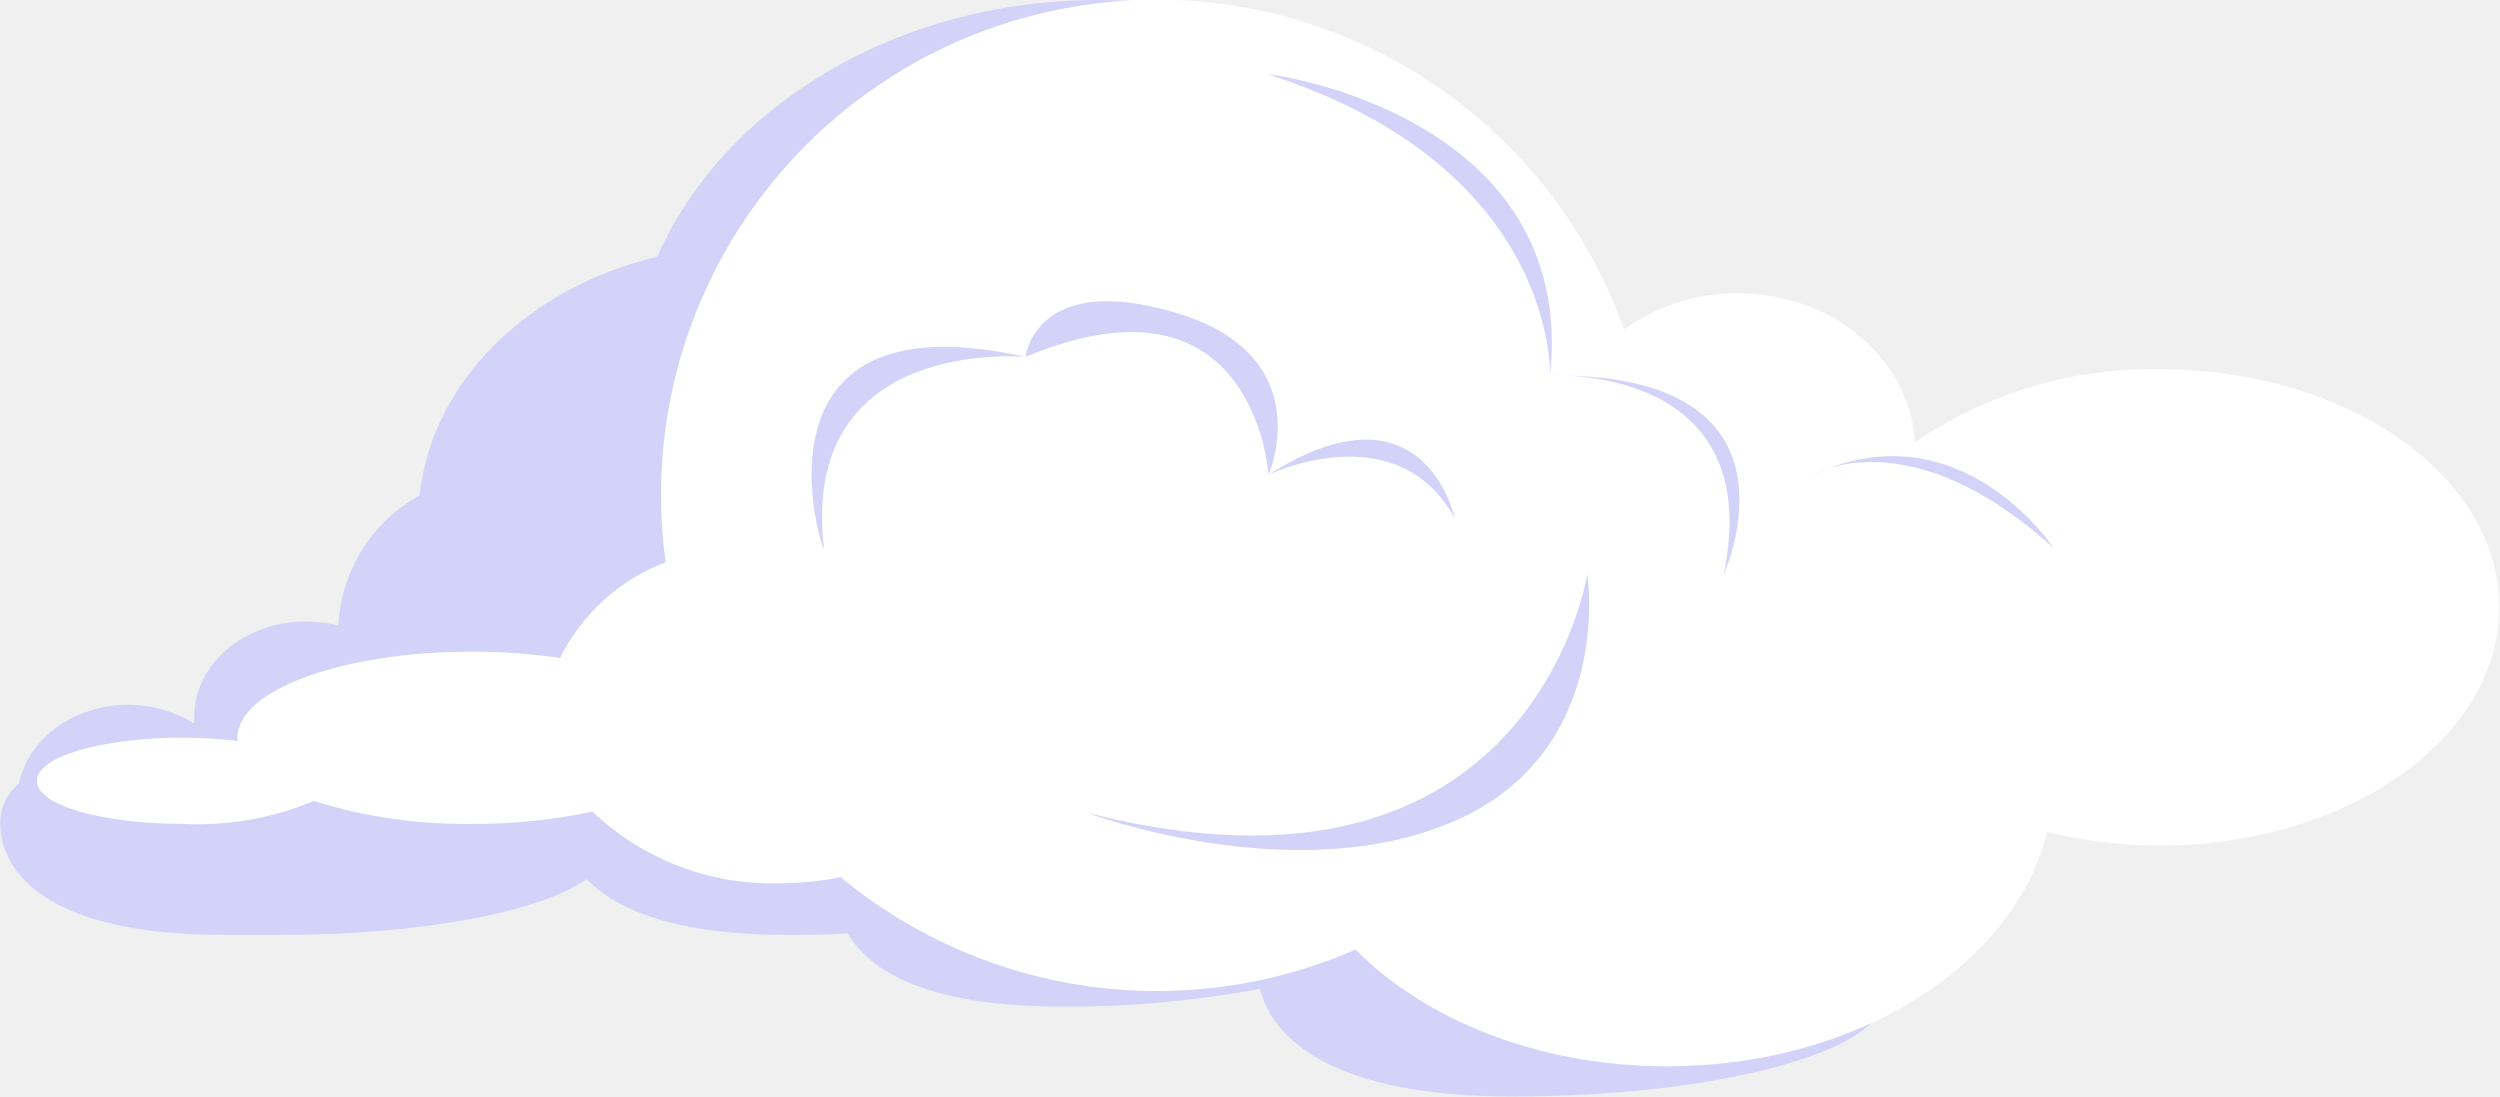
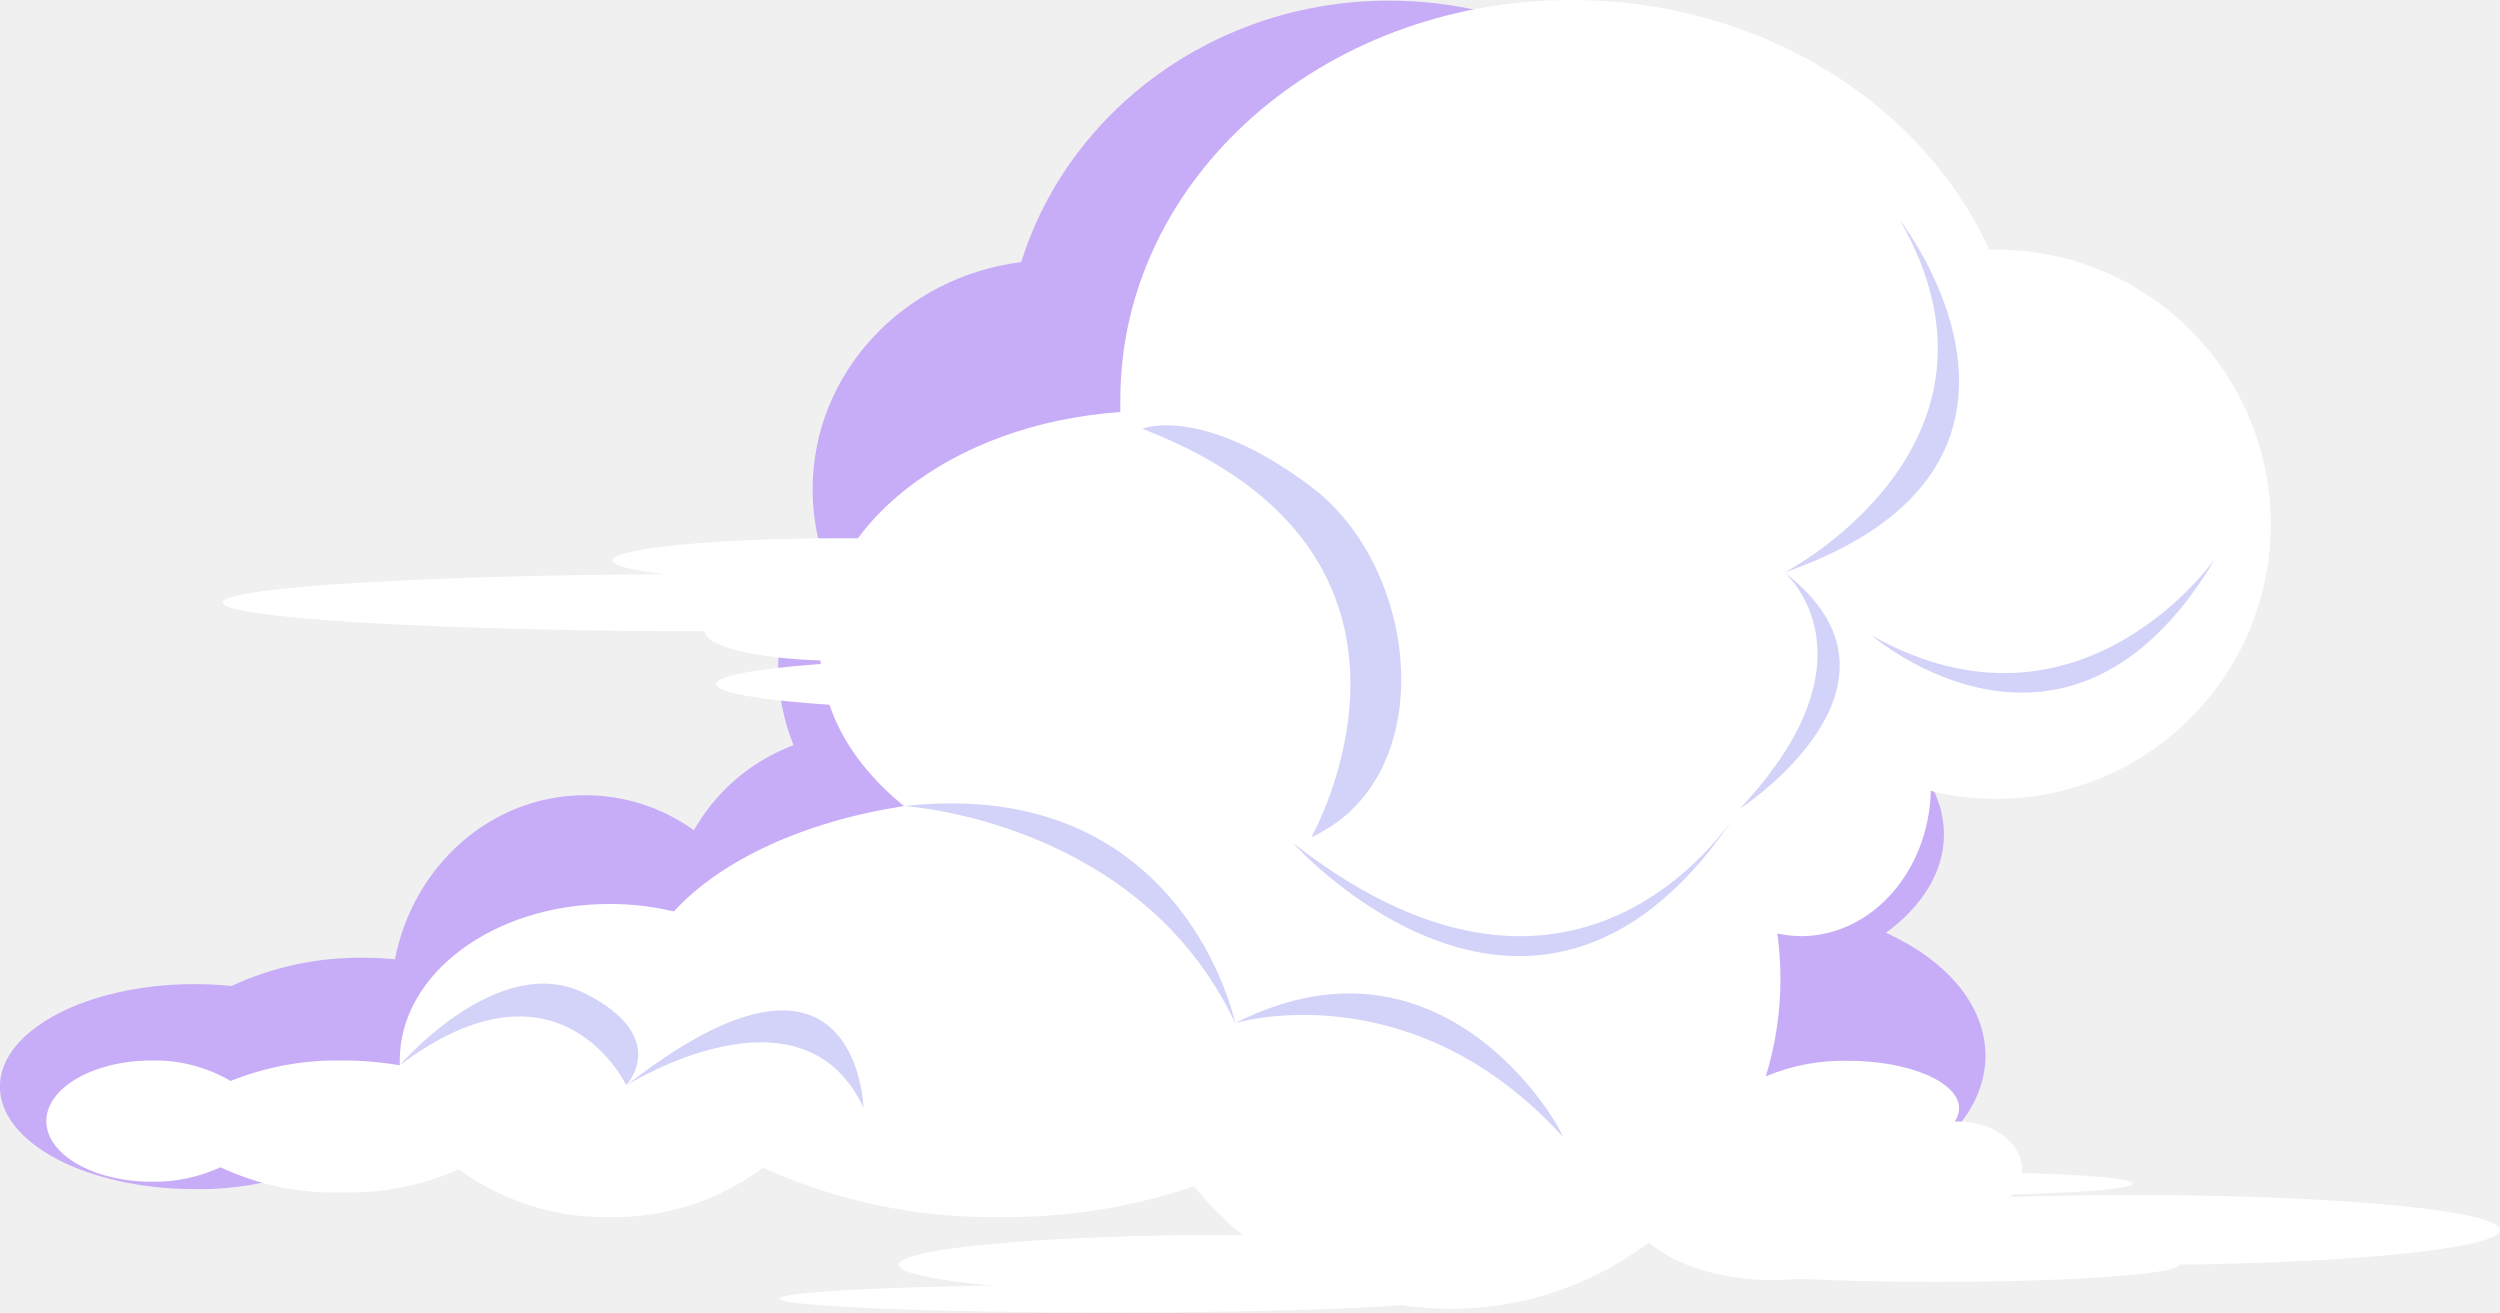
- <svg xmlns="http://www.w3.org/2000/svg" viewBox="0 0 134.27 58.88">
+ <svg xmlns="http://www.w3.org/2000/svg" viewBox="0 0 243.9 128.05">
  <defs>
-     <style>.cls-1{fill:#d3d2f9;}.cls-2{fill:#fff;}</style>
+     <style>.cls-1{fill:#c7adf7;}.cls-2{fill:#fff;}.cls-3{fill:#d3d2f9;}</style>
  </defs>
  <g id="Layer_2" data-name="Layer 2">
    <g id="Layer_2-2" data-name="Layer 2">
-       <path class="cls-1" d="M82.07,46.62a42,42,0,0,0-9.07.8c-2.43-1.9-7.83-3.66-14.62-3.77a14.55,14.55,0,0,0-4.31-2.18,31.15,31.15,0,0,0,5,.41C73,41.88,84.3,32.5,84.3,20.94S73,0,59,0C48.12,0,38.83,5.75,35.3,13.79c-6.92,1.64-12.11,6.68-12.76,12.81a8.49,8.49,0,0,0-4.37,7,7,7,0,0,0-1.74-.22c-3.33,0-6,2.3-6,5.13,0,.12,0,.23,0,.34a6.82,6.82,0,0,0-3.49-1c-3,0-5.43,1.83-5.93,4.24a2.77,2.77,0,0,0-1,2.12c0,2.5,2.32,6,12,6l1.89,0,1.22,0c7.54,0,13.94-1.24,16.39-3,1.53,1.62,4.7,3,10.74,3,1.12,0,2.22,0,3.29-.08,1.12,2,4.24,3.93,11.44,3.93a56.08,56.08,0,0,0,10.68-.95c.7,2.73,4,5.78,13.52,5.78,11,0,20-2.39,20-5.33S93.09,46.62,82.07,46.62ZM30.5,43.11c-.3-.19-.64-.38-1-.56A14,14,0,0,0,31,42.4,2.87,2.87,0,0,0,30.5,43.11Z" />
-       <path class="cls-2" d="M116,19.83a22.6,22.6,0,0,0-13.15,3.92c-.26-4.46-4.42-8-9.53-8a10.34,10.34,0,0,0-6.1,1.94A26.63,26.63,0,0,0,35.5,26.62a26.35,26.35,0,0,0,.25,3.58,10.46,10.46,0,0,0-5.67,5.14A32.26,32.26,0,0,0,25.33,35c-6.95,0-12.58,2.07-12.58,4.62,0,.06,0,.11,0,.17a24,24,0,0,0-2.9-.17c-4.34,0-7.87,1-7.87,2.32s3.53,2.31,7.87,2.31a16.12,16.12,0,0,0,7-1.23,27.39,27.39,0,0,0,8.51,1.23,30.13,30.13,0,0,0,6.46-.66,14,14,0,0,0,10.06,3.85,16.56,16.56,0,0,0,3.27-.33A26.64,26.64,0,0,0,72.8,51c3.78,3.8,9.85,6.27,16.73,6.27,10.19,0,18.66-5.43,20.42-12.58a25.56,25.56,0,0,0,6,.73c10.09,0,18.28-5.73,18.28-12.8S126.08,19.83,116,19.83Z" />
-       <path class="cls-1" d="M68.13,4c-.27-.09,16.62,2,15.12,16.17C83.25,20.17,83.68,9,68.13,4Z" />
-       <path class="cls-1" d="M92.58,30.83s5-10.83-9.33-10.66C83.25,20.17,94.92,19.5,92.58,30.83Z" />
-       <path class="cls-1" d="M110.3,29.44s-5-7.61-12.93-3.94C97.37,25.5,102.52,22.38,110.3,29.44Z" />
-       <path class="cls-1" d="M58.38,43.65s11.13,4.2,19.75.44,7.12-13.26,7.12-13.26S82.35,49.8,58.38,43.65Z" />
-       <path class="cls-1" d="M55.08,19.17s.5-4.67,8.17-2.34,4.88,8.67,4.88,8.67S67.42,14,55.08,19.17Z" />
-       <path class="cls-1" d="M78.13,27.83s-1.62-7.67-10-2.33C68.13,25.5,75,22.17,78.13,27.83Z" />
-       <path class="cls-1" d="M44.25,29.44c.1.83-4.83-13.77,10.83-10.27C55.08,19.17,42.92,18,44.25,29.44Z" />
+       <path class="cls-1" d="M113.92,64.92c0,11.08-8.49,20-19,20s-19-9-19-20,8.49-20.05,19-20.05S113.92,53.85,113.92,64.92Z" />
+       <path class="cls-1" d="M173,35.79C173,16.06,156.21.06,135.53.06c-17,0-31.29,10.76-35.9,25.51C88.15,27,79.28,36.39,79.28,47.74c0,12.36,10.51,22.38,23.47,22.38A24.18,24.18,0,0,0,116,66.25a38.72,38.72,0,0,0,19.58,5.26C156.21,71.51,173,55.52,173,35.79Z" />
+       <path class="cls-1" d="M83.79,71.51A18.73,18.73,0,0,0,67.7,81a18.19,18.19,0,0,0-10.6-3.42c-9.15,0-16.78,6.84-18.57,16-1-.08-1.94-.14-2.94-.14a29.68,29.68,0,0,0-13,2.75c-1.17-.11-2.37-.18-3.6-.18-10.48,0-19,4.49-19,10s8.49,10,19,10a29.68,29.68,0,0,0,13-2.75,35.24,35.24,0,0,0,3.6.19,33.43,33.43,0,0,0,8.65-1.11,18.36,18.36,0,0,0,12.86,5.34,18.74,18.74,0,0,0,16.09-9.47,18.15,18.15,0,0,0,10.6,3.43c10.47,0,19-9,19-20.06S94.26,71.51,83.79,71.51Z" />
+       <path class="cls-1" d="M184,91c3.51-2.57,5.65-5.92,5.65-9.6,0-8.1-10.33-14.67-23.08-14.67s-23.07,6.57-23.07,14.67c0,5,3.86,9.32,9.76,12-3.51,2.58-5.65,5.93-5.65,9.6,0,8.11,10.33,14.68,23.07,14.68S193.7,111.09,193.7,103C193.7,98,189.84,93.67,184,91Z" />
+       <path class="cls-2" d="M188.37,77.16a26.79,26.79,0,1,0,6.38-52.81h-.68C187.55,10.08,171.76,0,153.3,0c-24.28,0-44,17.45-44,39,0,.4,0,.8,0,1.2C92.89,41.33,80,51.23,80,63.26c0,5.9,3.1,11.29,8.2,15.38-9.77,1.5-17.88,5.28-22.46,10.28a27,27,0,0,0-6.26-.73C48.17,88.19,39,95,39,103.46c0,.16,0,.32,0,.47a33.46,33.46,0,0,0-5.65-.47,27.83,27.83,0,0,0-10.85,2,14.59,14.59,0,0,0-7.67-2c-5.69,0-10.31,2.65-10.31,5.92s4.62,5.91,10.31,5.91a15.43,15.43,0,0,0,6.68-1.41,26.13,26.13,0,0,0,11.84,2.45,26.74,26.74,0,0,0,11.42-2.24,24.25,24.25,0,0,0,14.72,4.65,24.21,24.21,0,0,0,14.94-4.82,54.34,54.34,0,0,0,23.17,4.82,57.46,57.46,0,0,0,18.89-3,32.19,32.19,0,0,0,44.37,5.48c2.51,2.19,7,3.66,12.11,3.66,7.49,0,13.62-3.13,14.22-7.1a7.55,7.55,0,0,0,3.85,1c3.44,0,6.23-2.1,6.23-4.68s-2.79-4.68-6.23-4.68h-.35a2.28,2.28,0,0,0,.44-1.29c0-2.56-4.86-4.64-10.86-4.64a19.53,19.53,0,0,0-8,1.52,32.23,32.23,0,0,0,1.43-9.53,33.67,33.67,0,0,0-.3-4.41,11.36,11.36,0,0,0,2.35.26C182.6,91.3,188.17,85,188.37,77.16Z" />
+       <path class="cls-3" d="M185.37,21.5s18.68,23.9-11.27,34.35C174.1,55.85,198,43.48,185.37,21.5Z" />
+       <path class="cls-3" d="M169.7,78.93s18.69-12.09,4.4-23.08C174.1,55.85,183.72,64.09,169.7,78.93Z" />
+       <path class="cls-3" d="M126.13,82.23s24.06,26.93,43.57-3.3C169.7,78.93,154.56,104.49,126.13,82.23Z" />
+       <path class="cls-3" d="M182.61,62s19.25,16.63,33.54-7.56C216.15,54.47,202.94,73.44,182.61,62Z" />
+       <path class="cls-2" d="M195.54,31.21s17.38.36,17,14.57C212.57,45.78,209.83,34.87,195.54,31.21Z" />
+       <path class="cls-3" d="M111.44,41.83s5.77-2.4,16.49,5.67,12.64,28.41,0,34.18C127.93,81.68,143.59,54.2,111.44,41.83Z" />
+       <path class="cls-3" d="M120.51,99.82s-5-24.21-32.29-21.18C88.22,78.64,111.17,80,120.51,99.82Z" />
+       <path class="cls-3" d="M152.39,110.81c.79.86-10.72-21.71-31.88-11C120.51,99.82,137.55,94.6,152.39,110.81Z" />
+       <path class="cls-3" d="M39,103.93s9.64-11.27,18.09-7,4,8.94,4,8.94S54.61,92.17,39,103.93Z" />
+       <path class="cls-3" d="M84.24,108.06s-.55-19.78-23.09-2.2C61.15,105.86,78.19,95.15,84.24,108.06Z" />
+       <path class="cls-2" d="M243.9,120c0,1.88-16.05,3.41-35.84,3.41s-35.83-1.53-35.83-3.41,16-3.41,35.83-3.41S243.9,118.09,243.9,120Z" />
+       <path class="cls-2" d="M212.55,123.39c0,.92-10.56,1.67-23.59,1.67s-23.58-.75-23.58-1.67,10.56-1.66,23.58-1.66S212.55,122.47,212.55,123.39Z" />
+       <path class="cls-2" d="M208.06,115.47c0,.6-7.49,1.1-16.73,1.1s-16.74-.5-16.74-1.1,7.49-1.1,16.74-1.1S208.06,114.86,208.06,115.47Z" />
+       <path class="cls-2" d="M151.9,123.39c0,1.61-14.37,2.92-32.1,2.92S87.69,125,87.69,123.39s14.38-2.91,32.11-2.91S151.9,121.78,151.9,123.39Z" />
+       <path class="cls-2" d="M140.44,126.69c0,.75-14.41,1.36-32.18,1.36s-32.19-.61-32.19-1.36,14.41-1.36,32.19-1.36S140.44,125.94,140.44,126.69Z" />
+       <path class="cls-2" d="M120,66.74c0,1.34-11.23,2.43-25.07,2.43s-25.06-1.09-25.06-2.43S81.11,64.3,95,64.3,120,65.39,120,66.74Z" />
+       <path class="cls-2" d="M117.89,58.78c0,1.55-21.52,2.81-48.08,2.81s-48.08-1.26-48.08-2.81S43.26,56,69.81,56,117.89,57.23,117.89,58.78Z" />
+       <path class="cls-2" d="M104.36,54.67c0,1.19-10,2.15-22.31,2.15s-22.3-1-22.3-2.15,10-2.16,22.3-2.16S104.36,53.48,104.36,54.67Z" />
+       <path class="cls-2" d="M95.36,61.59c0,1.59-6,2.88-13.31,2.88s-13.3-1.29-13.3-2.88,6-2.89,13.3-2.89S95.36,60,95.36,61.59Z" />
    </g>
  </g>
</svg>
